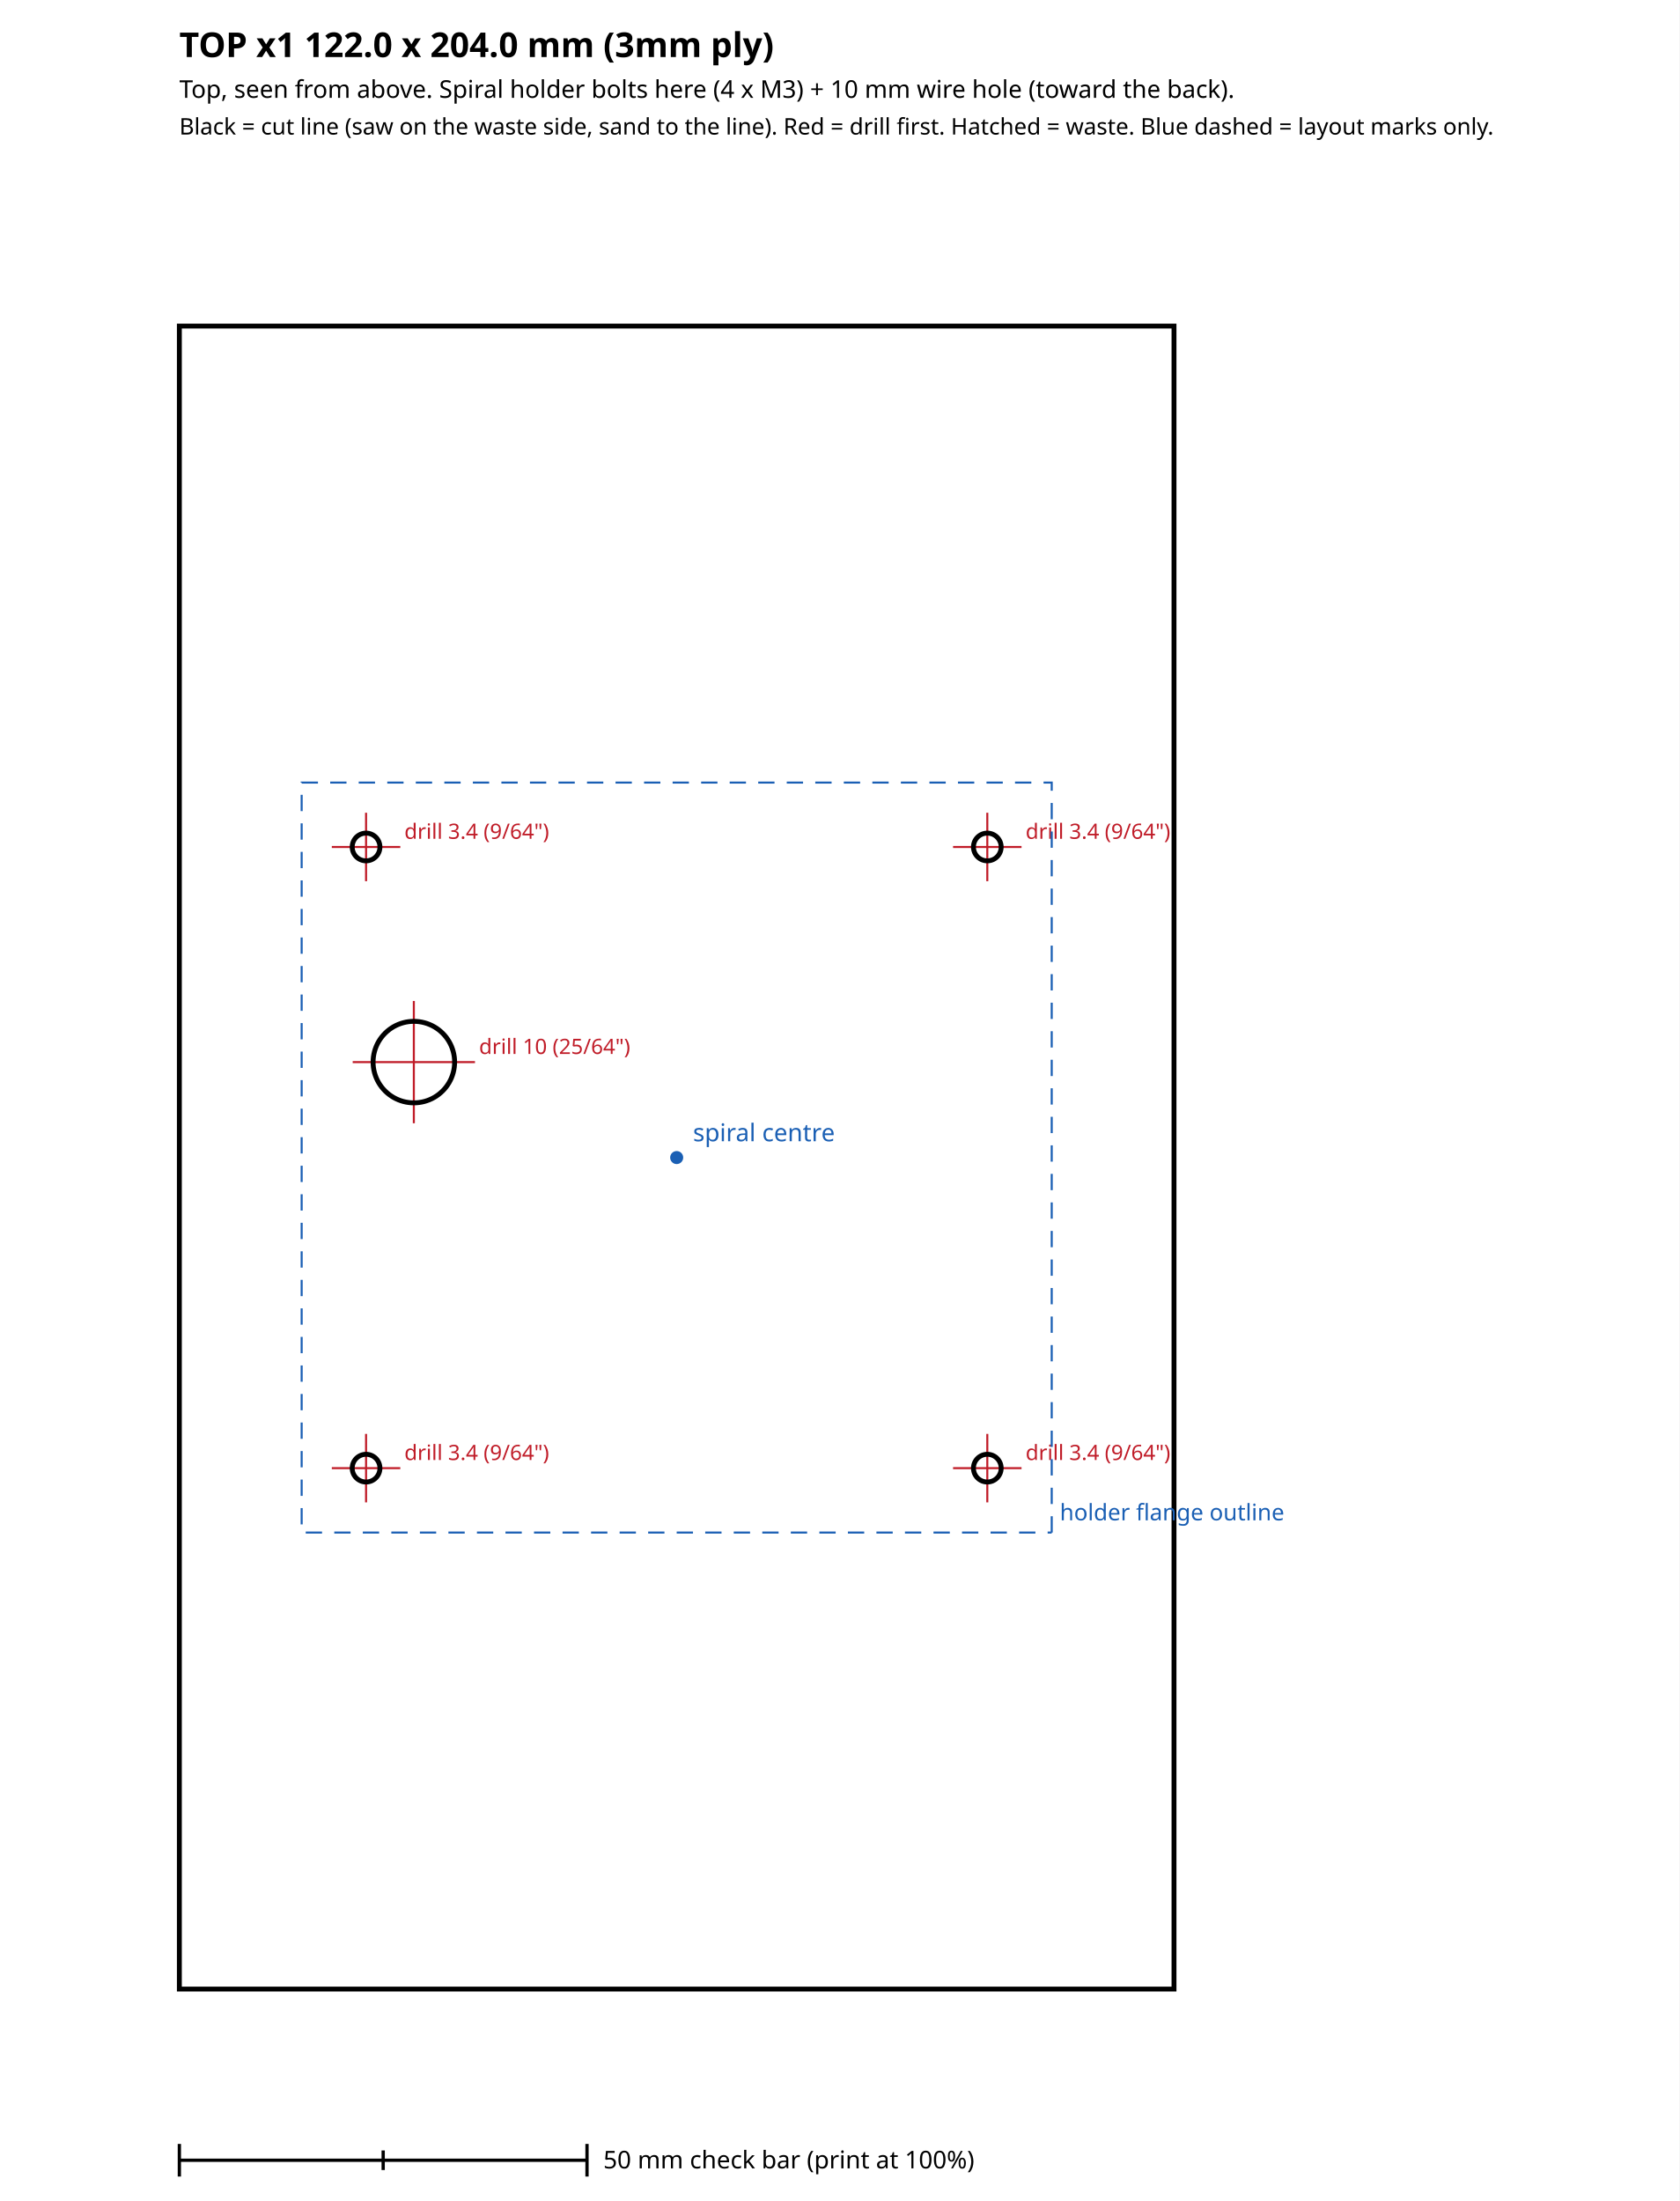
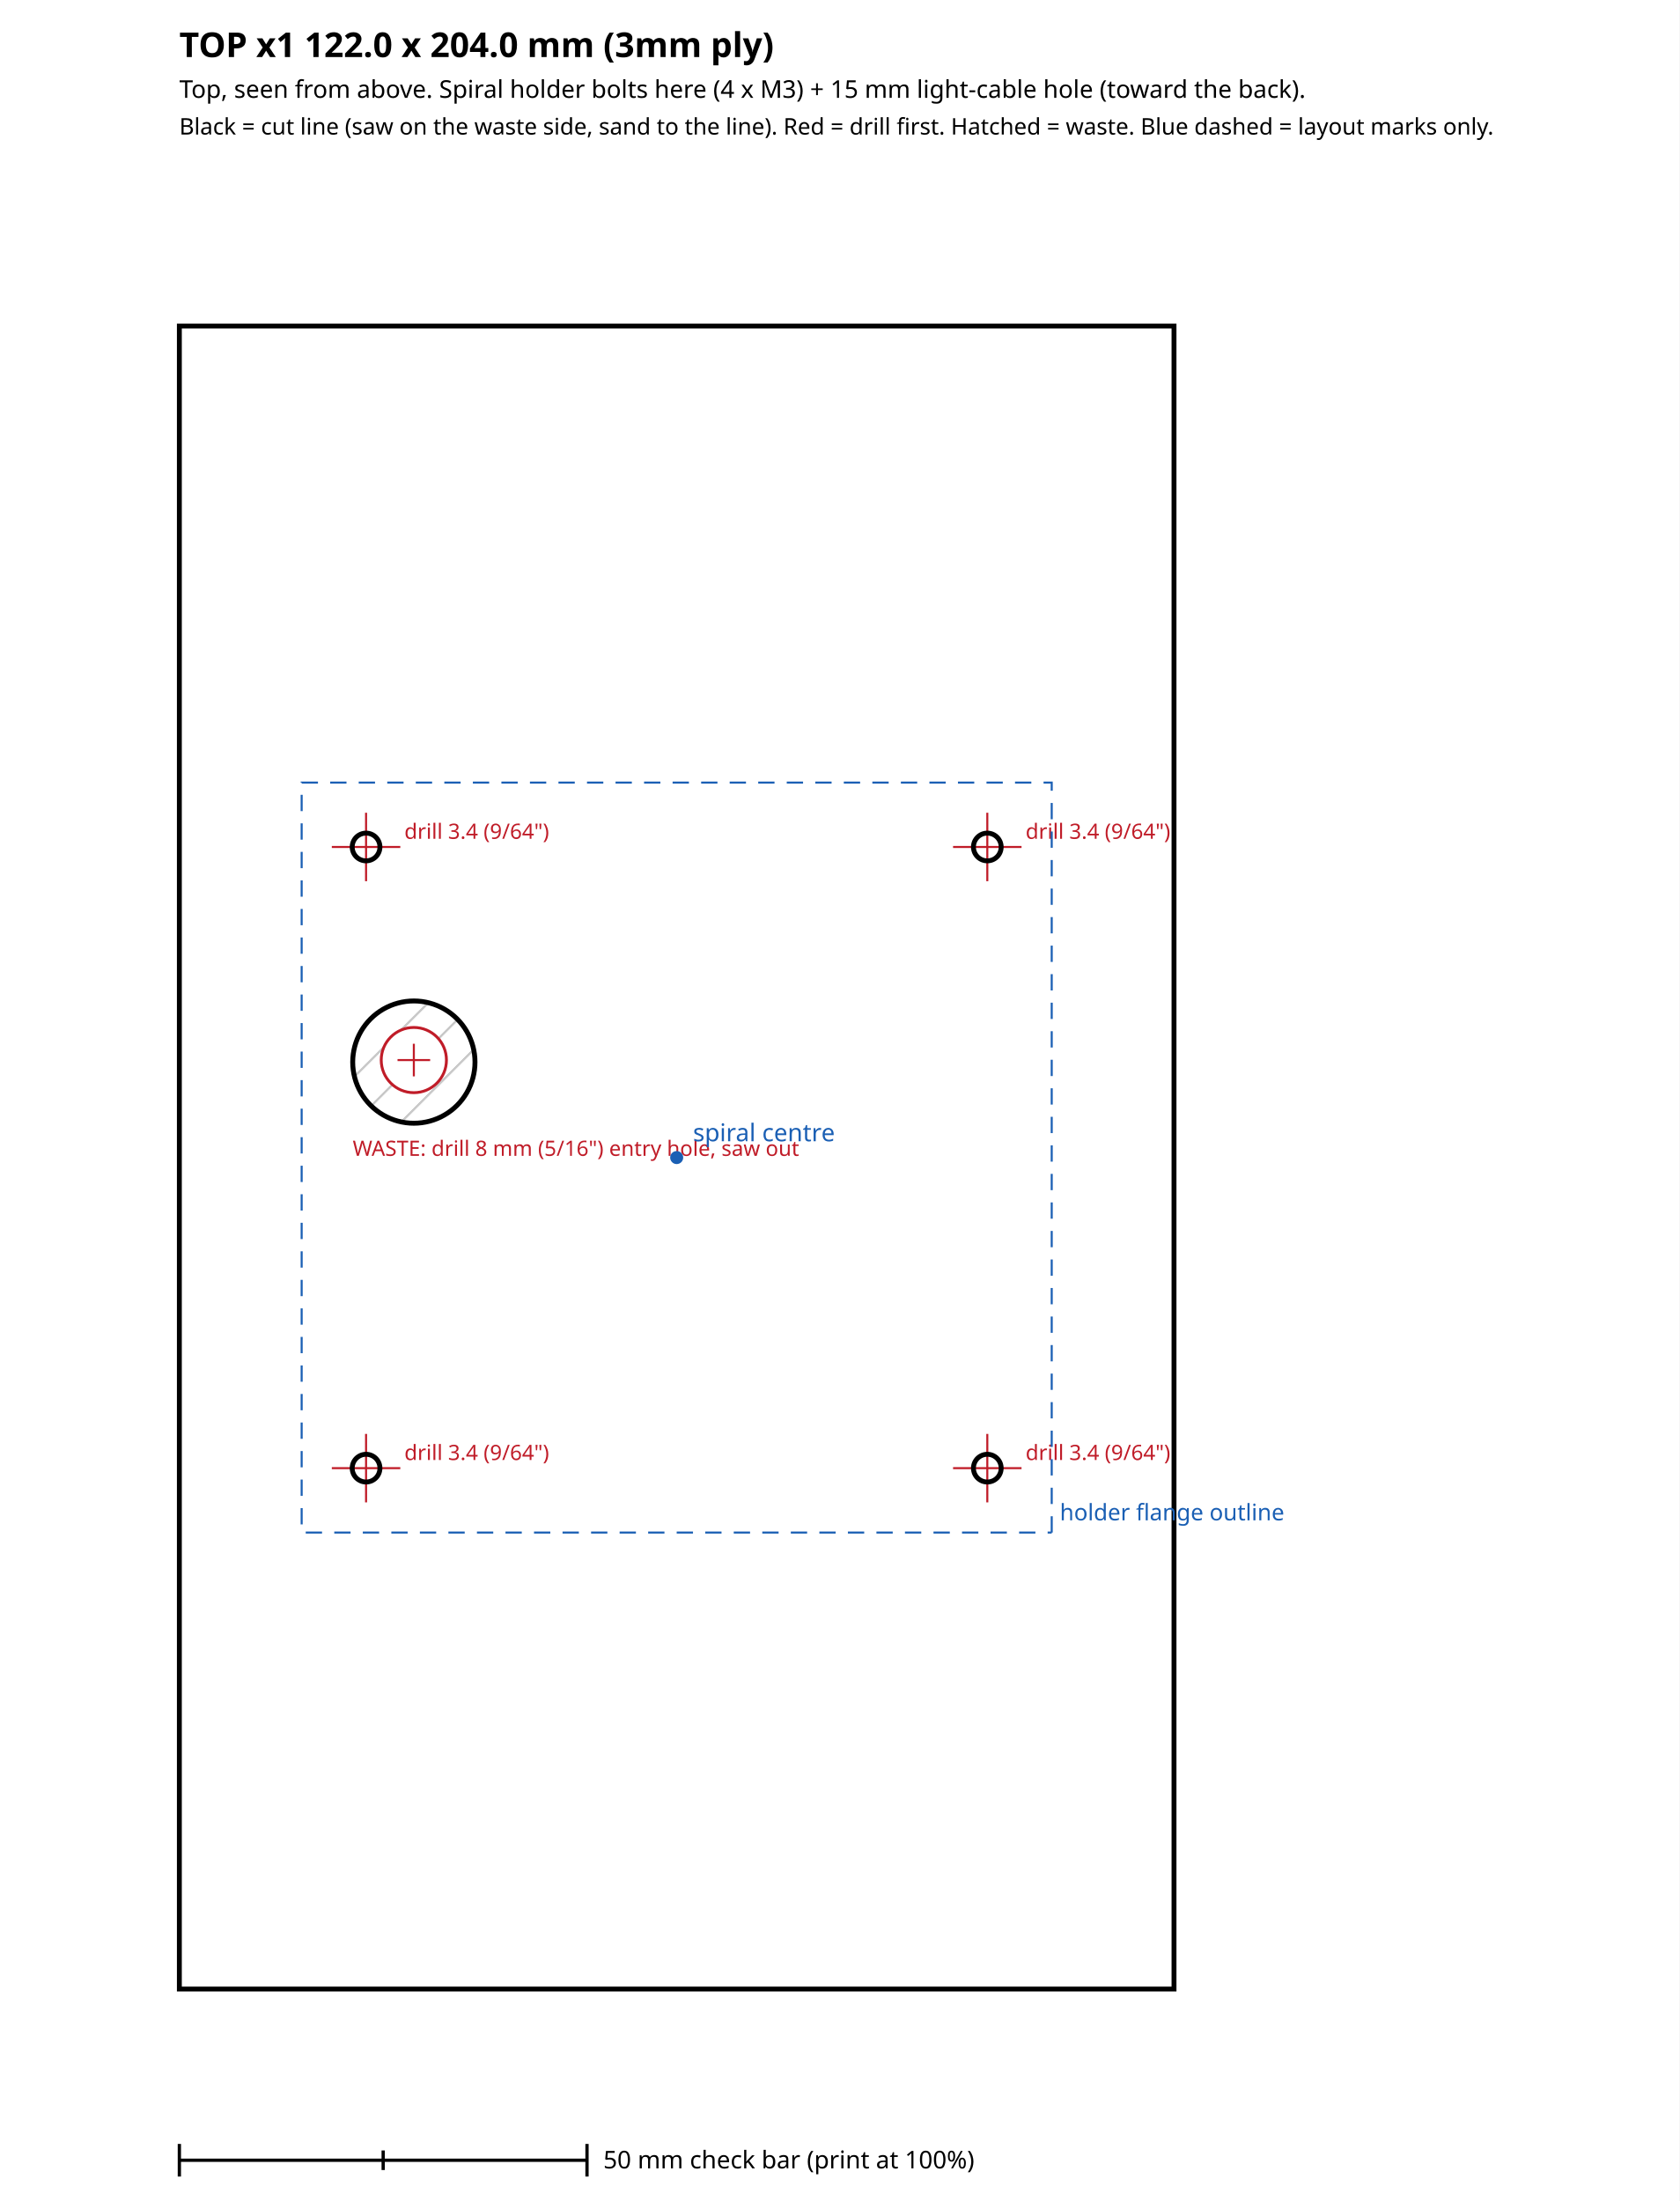
<svg xmlns="http://www.w3.org/2000/svg" width="206.00mm" height="270.00mm" viewBox="0 0 206.00 270.00">
  <defs>
    <pattern id="waste" width="4" height="4" patternUnits="userSpaceOnUse" patternTransform="rotate(45)">
      <path d="M 0 0 V 4" stroke="#bbbbbb" stroke-width="0.5" />
    </pattern>
  </defs>
  <rect width="100%" height="100%" fill="white" />
+   <path d="M 58.245,130.779 L 58.261,130.288 L 58.245,129.798 L 58.197,129.309 L 58.117,128.825 L 58.006,128.347 L 57.863,127.877 L 57.691,127.418 L 57.488,126.971 L 57.257,126.538 L 56.997,126.121 L 56.712,125.723 L 56.400,125.343 L 56.065,124.985 L 55.707,124.649 L 55.327,124.338 L 54.928,124.052 L 54.511,123.793 L 54.079,123.562 L 53.632,123.359 L 53.172,123.186 L 52.703,123.044 L 52.225,122.932 L 51.740,122.852 L 51.252,122.804 L 50.761,122.788 L 50.271,122.804 L 49.782,122.852 L 49.298,122.932 L 48.820,123.044 L 48.351,123.186 L 47.891,123.359 L 47.444,123.562 L 47.011,123.793 L 46.595,124.052 L 46.196,124.338 L 45.816,124.649 L 45.458,124.985 L 45.123,125.343 L 44.811,125.723 L 44.525,126.121 L 44.266,126.538 L 44.035,126.971 L 43.832,127.418 L 43.659,127.877 L 43.517,128.347 L 43.406,128.825 L 43.326,129.309 L 43.277,129.798 L 43.261,130.288 L 43.277,130.779 L 43.326,131.267 L 43.406,131.751 L 43.517,132.229 L 43.659,132.699 L 43.832,133.158 L 44.035,133.605 L 44.266,134.038 L 44.525,134.455 L 44.811,134.854 L 45.123,135.233 L 45.458,135.592 L 45.816,135.927 L 46.196,136.238 L 46.595,136.524 L 47.011,136.783 L 47.444,137.015 L 47.891,137.217 L 48.351,137.390 L 48.820,137.533 L 49.298,137.644 L 49.782,137.724 L 50.271,137.772 L 50.761,137.788 L 51.252,137.772 L 51.740,137.724 L 52.225,137.644 L 52.703,137.533 L 53.172,137.390 L 53.632,137.217 L 54.079,137.015 L 54.511,136.783 L 54.928,136.524 L 55.327,136.238 L 55.707,135.927 L 56.065,135.592 L 56.400,135.233 L 56.712,134.854 L 56.997,134.455 L 57.257,134.038 L 57.488,133.605 L 57.691,133.158 L 57.863,132.699 L 58.006,132.229 L 58.117,131.751 L 58.197,131.267 L 58.245,130.779 Z" fill="url(#waste)" stroke="none" />
+   <circle cx="50.76" cy="130.04" r="4" fill="white" stroke="#c01c28" stroke-width="0.35" />
+   <path d="M 48.76 130.04 H 52.76 M 50.76 128.04 V 132.04" stroke="#c01c28" stroke-width="0.25" />
+   <text x="43.26" y="141.79" font-size="2.6" fill="#c01c28" font-family="sans-serif">WASTE: drill 8 mm (5/16") entry hole, saw out</text>
  <path d="M 40.70 180.10 H 49.10 M 44.90 175.90 V 184.30" stroke="#c01c28" stroke-width="0.25" />
  <text x="49.60" y="179.10" font-size="2.6" fill="#c01c28" font-family="sans-serif">drill 3.4 (9/64")</text>
  <path d="M 116.90 180.10 H 125.30 M 121.10 175.90 V 184.30" stroke="#c01c28" stroke-width="0.25" />
  <text x="125.80" y="179.10" font-size="2.6" fill="#c01c28" font-family="sans-serif">drill 3.4 (9/64")</text>
-   <path d="M 43.26 130.29 H 58.26 M 50.76 122.79 V 137.79" stroke="#c01c28" stroke-width="0.25" />
-   <text x="58.76" y="129.29" font-size="2.6" fill="#c01c28" font-family="sans-serif">drill 10 (25/64")</text>
  <path d="M 40.70 103.90 H 49.10 M 44.90 99.70 V 108.10" stroke="#c01c28" stroke-width="0.25" />
  <text x="49.60" y="102.90" font-size="2.6" fill="#c01c28" font-family="sans-serif">drill 3.4 (9/64")</text>
  <path d="M 116.90 103.90 H 125.30 M 121.10 99.70 V 108.10" stroke="#c01c28" stroke-width="0.25" />
  <text x="125.80" y="102.90" font-size="2.6" fill="#c01c28" font-family="sans-serif">drill 3.4 (9/64")</text>
  <path d="M 22.000,244.000 L 22.000,40.000 L 144.000,40.000 L 144.000,244.000 L 22.000,244.000 Z" fill="none" stroke="black" stroke-width="0.6" />
  <path d="M 46.592,180.267 L 46.600,180.100 L 46.592,179.933 L 46.567,179.768 L 46.527,179.607 L 46.471,179.449 L 46.399,179.299 L 46.313,179.156 L 46.214,179.022 L 46.102,178.898 L 45.978,178.786 L 45.844,178.687 L 45.701,178.601 L 45.551,178.529 L 45.393,178.473 L 45.232,178.433 L 45.067,178.408 L 44.900,178.400 L 44.733,178.408 L 44.568,178.433 L 44.407,178.473 L 44.249,178.529 L 44.099,178.601 L 43.956,178.687 L 43.822,178.786 L 43.698,178.898 L 43.586,179.022 L 43.487,179.156 L 43.401,179.299 L 43.329,179.449 L 43.273,179.607 L 43.233,179.768 L 43.208,179.933 L 43.200,180.100 L 43.208,180.267 L 43.233,180.432 L 43.273,180.593 L 43.329,180.751 L 43.401,180.901 L 43.487,181.044 L 43.586,181.178 L 43.698,181.302 L 43.822,181.414 L 43.956,181.513 L 44.099,181.599 L 44.249,181.671 L 44.407,181.727 L 44.568,181.767 L 44.733,181.792 L 44.900,181.800 L 45.067,181.792 L 45.232,181.767 L 45.393,181.727 L 45.551,181.671 L 45.701,181.599 L 45.844,181.513 L 45.978,181.414 L 46.102,181.302 L 46.214,181.178 L 46.313,181.044 L 46.399,180.901 L 46.471,180.751 L 46.527,180.593 L 46.567,180.432 L 46.592,180.267 Z" fill="none" stroke="black" stroke-width="0.6" />
  <path d="M 122.792,180.267 L 122.800,180.100 L 122.792,179.933 L 122.767,179.768 L 122.727,179.607 L 122.671,179.449 L 122.599,179.299 L 122.513,179.156 L 122.414,179.022 L 122.302,178.898 L 122.178,178.786 L 122.044,178.687 L 121.901,178.601 L 121.751,178.529 L 121.593,178.473 L 121.432,178.433 L 121.267,178.408 L 121.100,178.400 L 120.933,178.408 L 120.768,178.433 L 120.607,178.473 L 120.449,178.529 L 120.299,178.601 L 120.156,178.687 L 120.022,178.786 L 119.898,178.898 L 119.786,179.022 L 119.687,179.156 L 119.601,179.299 L 119.529,179.449 L 119.473,179.607 L 119.433,179.768 L 119.408,179.933 L 119.400,180.100 L 119.408,180.267 L 119.433,180.432 L 119.473,180.593 L 119.529,180.751 L 119.601,180.901 L 119.687,181.044 L 119.786,181.178 L 119.898,181.302 L 120.022,181.414 L 120.156,181.513 L 120.299,181.599 L 120.449,181.671 L 120.607,181.727 L 120.768,181.767 L 120.933,181.792 L 121.100,181.800 L 121.267,181.792 L 121.432,181.767 L 121.593,181.727 L 121.751,181.671 L 121.901,181.599 L 122.044,181.513 L 122.178,181.414 L 122.302,181.302 L 122.414,181.178 L 122.513,181.044 L 122.599,180.901 L 122.671,180.751 L 122.727,180.593 L 122.767,180.432 L 122.792,180.267 Z" fill="none" stroke="black" stroke-width="0.6" />
-   <path d="M 55.751,130.615 L 55.761,130.288 L 55.751,129.961 L 55.719,129.636 L 55.665,129.313 L 55.591,128.994 L 55.496,128.681 L 55.381,128.375 L 55.246,128.077 L 55.092,127.788 L 54.919,127.510 L 54.728,127.244 L 54.521,126.992 L 54.297,126.753 L 54.058,126.529 L 53.805,126.321 L 53.539,126.131 L 53.261,125.958 L 52.973,125.804 L 52.675,125.669 L 52.369,125.554 L 52.056,125.459 L 51.737,125.384 L 51.414,125.331 L 51.088,125.299 L 50.761,125.288 L 50.434,125.299 L 50.109,125.331 L 49.786,125.384 L 49.467,125.459 L 49.154,125.554 L 48.848,125.669 L 48.550,125.804 L 48.261,125.958 L 47.984,126.131 L 47.718,126.321 L 47.465,126.529 L 47.226,126.753 L 47.002,126.992 L 46.795,127.244 L 46.604,127.510 L 46.431,127.788 L 46.277,128.077 L 46.142,128.375 L 46.027,128.681 L 45.932,128.994 L 45.858,129.313 L 45.804,129.636 L 45.772,129.961 L 45.761,130.288 L 45.772,130.615 L 45.804,130.941 L 45.858,131.264 L 45.932,131.582 L 46.027,131.895 L 46.142,132.202 L 46.277,132.500 L 46.431,132.788 L 46.604,133.066 L 46.795,133.332 L 47.002,133.585 L 47.226,133.824 L 47.465,134.047 L 47.718,134.255 L 47.984,134.446 L 48.261,134.618 L 48.550,134.773 L 48.848,134.908 L 49.154,135.023 L 49.467,135.118 L 49.786,135.192 L 50.109,135.245 L 50.434,135.278 L 50.761,135.288 L 51.088,135.278 L 51.414,135.245 L 51.737,135.192 L 52.056,135.118 L 52.369,135.023 L 52.675,134.908 L 52.973,134.773 L 53.261,134.618 L 53.539,134.446 L 53.805,134.255 L 54.058,134.047 L 54.297,133.824 L 54.521,133.585 L 54.728,133.332 L 54.919,133.066 L 55.092,132.788 L 55.246,132.500 L 55.381,132.202 L 55.496,131.895 L 55.591,131.582 L 55.665,131.264 L 55.719,130.941 L 55.751,130.615 Z" fill="none" stroke="black" stroke-width="0.6" />
+   <path d="M 58.245,130.779 L 58.261,130.288 L 58.245,129.798 L 58.197,129.309 L 58.117,128.825 L 58.006,128.347 L 57.863,127.877 L 57.691,127.418 L 57.488,126.971 L 57.257,126.538 L 56.997,126.121 L 56.712,125.723 L 56.400,125.343 L 56.065,124.985 L 55.707,124.649 L 55.327,124.338 L 54.928,124.052 L 54.511,123.793 L 54.079,123.562 L 53.632,123.359 L 53.172,123.186 L 52.703,123.044 L 52.225,122.932 L 51.740,122.852 L 51.252,122.804 L 50.761,122.788 L 50.271,122.804 L 49.782,122.852 L 49.298,122.932 L 48.820,123.044 L 48.351,123.186 L 47.891,123.359 L 47.444,123.562 L 47.011,123.793 L 46.595,124.052 L 46.196,124.338 L 45.816,124.649 L 45.458,124.985 L 45.123,125.343 L 44.811,125.723 L 44.525,126.121 L 44.266,126.538 L 44.035,126.971 L 43.832,127.418 L 43.659,127.877 L 43.517,128.347 L 43.406,128.825 L 43.326,129.309 L 43.277,129.798 L 43.261,130.288 L 43.277,130.779 L 43.326,131.267 L 43.406,131.751 L 43.517,132.229 L 43.659,132.699 L 43.832,133.158 L 44.035,133.605 L 44.266,134.038 L 44.525,134.455 L 44.811,134.854 L 45.123,135.233 L 45.458,135.592 L 45.816,135.927 L 46.196,136.238 L 46.595,136.524 L 47.011,136.783 L 47.444,137.015 L 47.891,137.217 L 48.351,137.390 L 48.820,137.533 L 49.298,137.644 L 49.782,137.724 L 50.271,137.772 L 50.761,137.788 L 51.252,137.772 L 51.740,137.724 L 52.225,137.644 L 52.703,137.533 L 53.172,137.390 L 53.632,137.217 L 54.079,137.015 L 54.511,136.783 L 54.928,136.524 L 55.327,136.238 L 55.707,135.927 L 56.065,135.592 L 56.400,135.233 L 56.712,134.854 L 56.997,134.455 L 57.257,134.038 L 57.488,133.605 L 57.691,133.158 L 57.863,132.699 L 58.006,132.229 L 58.117,131.751 L 58.197,131.267 L 58.245,130.779 Z" fill="none" stroke="black" stroke-width="0.6" />
  <path d="M 46.567,104.232 L 46.592,104.067 L 46.600,103.900 L 46.592,103.733 L 46.567,103.568 L 46.527,103.407 L 46.471,103.249 L 46.399,103.099 L 46.313,102.956 L 46.214,102.822 L 46.102,102.698 L 45.978,102.586 L 45.844,102.487 L 45.701,102.401 L 45.551,102.329 L 45.393,102.273 L 45.232,102.233 L 45.067,102.208 L 44.900,102.200 L 44.733,102.208 L 44.568,102.233 L 44.407,102.273 L 44.249,102.329 L 44.099,102.401 L 43.956,102.487 L 43.822,102.586 L 43.698,102.698 L 43.586,102.822 L 43.487,102.956 L 43.401,103.099 L 43.329,103.249 L 43.273,103.407 L 43.233,103.568 L 43.208,103.733 L 43.200,103.900 L 43.208,104.067 L 43.233,104.232 L 43.273,104.393 L 43.329,104.551 L 43.401,104.701 L 43.487,104.844 L 43.586,104.978 L 43.698,105.102 L 43.822,105.214 L 43.956,105.313 L 44.099,105.399 L 44.249,105.471 L 44.407,105.527 L 44.568,105.567 L 44.733,105.592 L 44.900,105.600 L 45.067,105.592 L 45.232,105.567 L 45.393,105.527 L 45.551,105.471 L 45.701,105.399 L 45.844,105.313 L 45.978,105.214 L 46.102,105.102 L 46.214,104.978 L 46.313,104.844 L 46.399,104.701 L 46.471,104.551 L 46.527,104.393 L 46.567,104.232 Z" fill="none" stroke="black" stroke-width="0.6" />
  <path d="M 122.767,104.232 L 122.792,104.067 L 122.800,103.900 L 122.792,103.733 L 122.767,103.568 L 122.727,103.407 L 122.671,103.249 L 122.599,103.099 L 122.513,102.956 L 122.414,102.822 L 122.302,102.698 L 122.178,102.586 L 122.044,102.487 L 121.901,102.401 L 121.751,102.329 L 121.593,102.273 L 121.432,102.233 L 121.267,102.208 L 121.100,102.200 L 120.933,102.208 L 120.768,102.233 L 120.607,102.273 L 120.449,102.329 L 120.299,102.401 L 120.156,102.487 L 120.022,102.586 L 119.898,102.698 L 119.786,102.822 L 119.687,102.956 L 119.601,103.099 L 119.529,103.249 L 119.473,103.407 L 119.433,103.568 L 119.408,103.733 L 119.400,103.900 L 119.408,104.067 L 119.433,104.232 L 119.473,104.393 L 119.529,104.551 L 119.601,104.701 L 119.687,104.844 L 119.786,104.978 L 119.898,105.102 L 120.022,105.214 L 120.156,105.313 L 120.299,105.399 L 120.449,105.471 L 120.607,105.527 L 120.768,105.567 L 120.933,105.592 L 121.100,105.600 L 121.267,105.592 L 121.432,105.567 L 121.593,105.527 L 121.751,105.471 L 121.901,105.399 L 122.044,105.313 L 122.178,105.214 L 122.302,105.102 L 122.414,104.978 L 122.513,104.844 L 122.599,104.701 L 122.671,104.551 L 122.727,104.393 L 122.767,104.232 Z" fill="none" stroke="black" stroke-width="0.6" />
  <circle cx="83.00" cy="142.00" r="0.8" fill="#1a5fb4" />
  <text x="85.00" y="140.00" font-size="3" fill="#1a5fb4" font-family="sans-serif">spiral centre</text>
  <path d="M 129.000,188.000 L 129.000,96.000 L 37.000,96.000 L 37.000,188.000 L 129.000,188.000" fill="none" stroke="#1a5fb4" stroke-width="0.25" stroke-dasharray="2,1.5" />
  <text x="130.00" y="186.50" font-size="2.8" fill="#1a5fb4" font-family="sans-serif">holder flange outline</text>
  <text x="22" y="7" font-size="4.2" font-family="sans-serif" font-weight="bold">TOP x1  122.0 x 204.0 mm  (3mm ply)</text>
-   <text x="22" y="12" font-size="3" font-family="sans-serif">Top, seen from above. Spiral holder bolts here (4 x M3) + 10 mm wire hole (toward the back).  </text>
+   <text x="22" y="12" font-size="3" font-family="sans-serif">Top, seen from above. Spiral holder bolts here (4 x M3) + 15 mm light-cable hole (toward the back).  </text>
  <text x="22" y="16.5" font-size="2.8" font-family="sans-serif">Black = cut line (saw on the waste side, sand to the line). Red = drill first. Hatched = waste. Blue dashed = layout marks only.</text>
  <path d="M 22 265.0 h 50 M 22 263.0 v 4 M 72 263.0 v 4 M 47 263.8 v 2.4" stroke="black" stroke-width="0.4" fill="none" />
  <text x="74" y="266.0" font-size="3" font-family="sans-serif">50 mm check bar (print at 100%)</text>
</svg>
